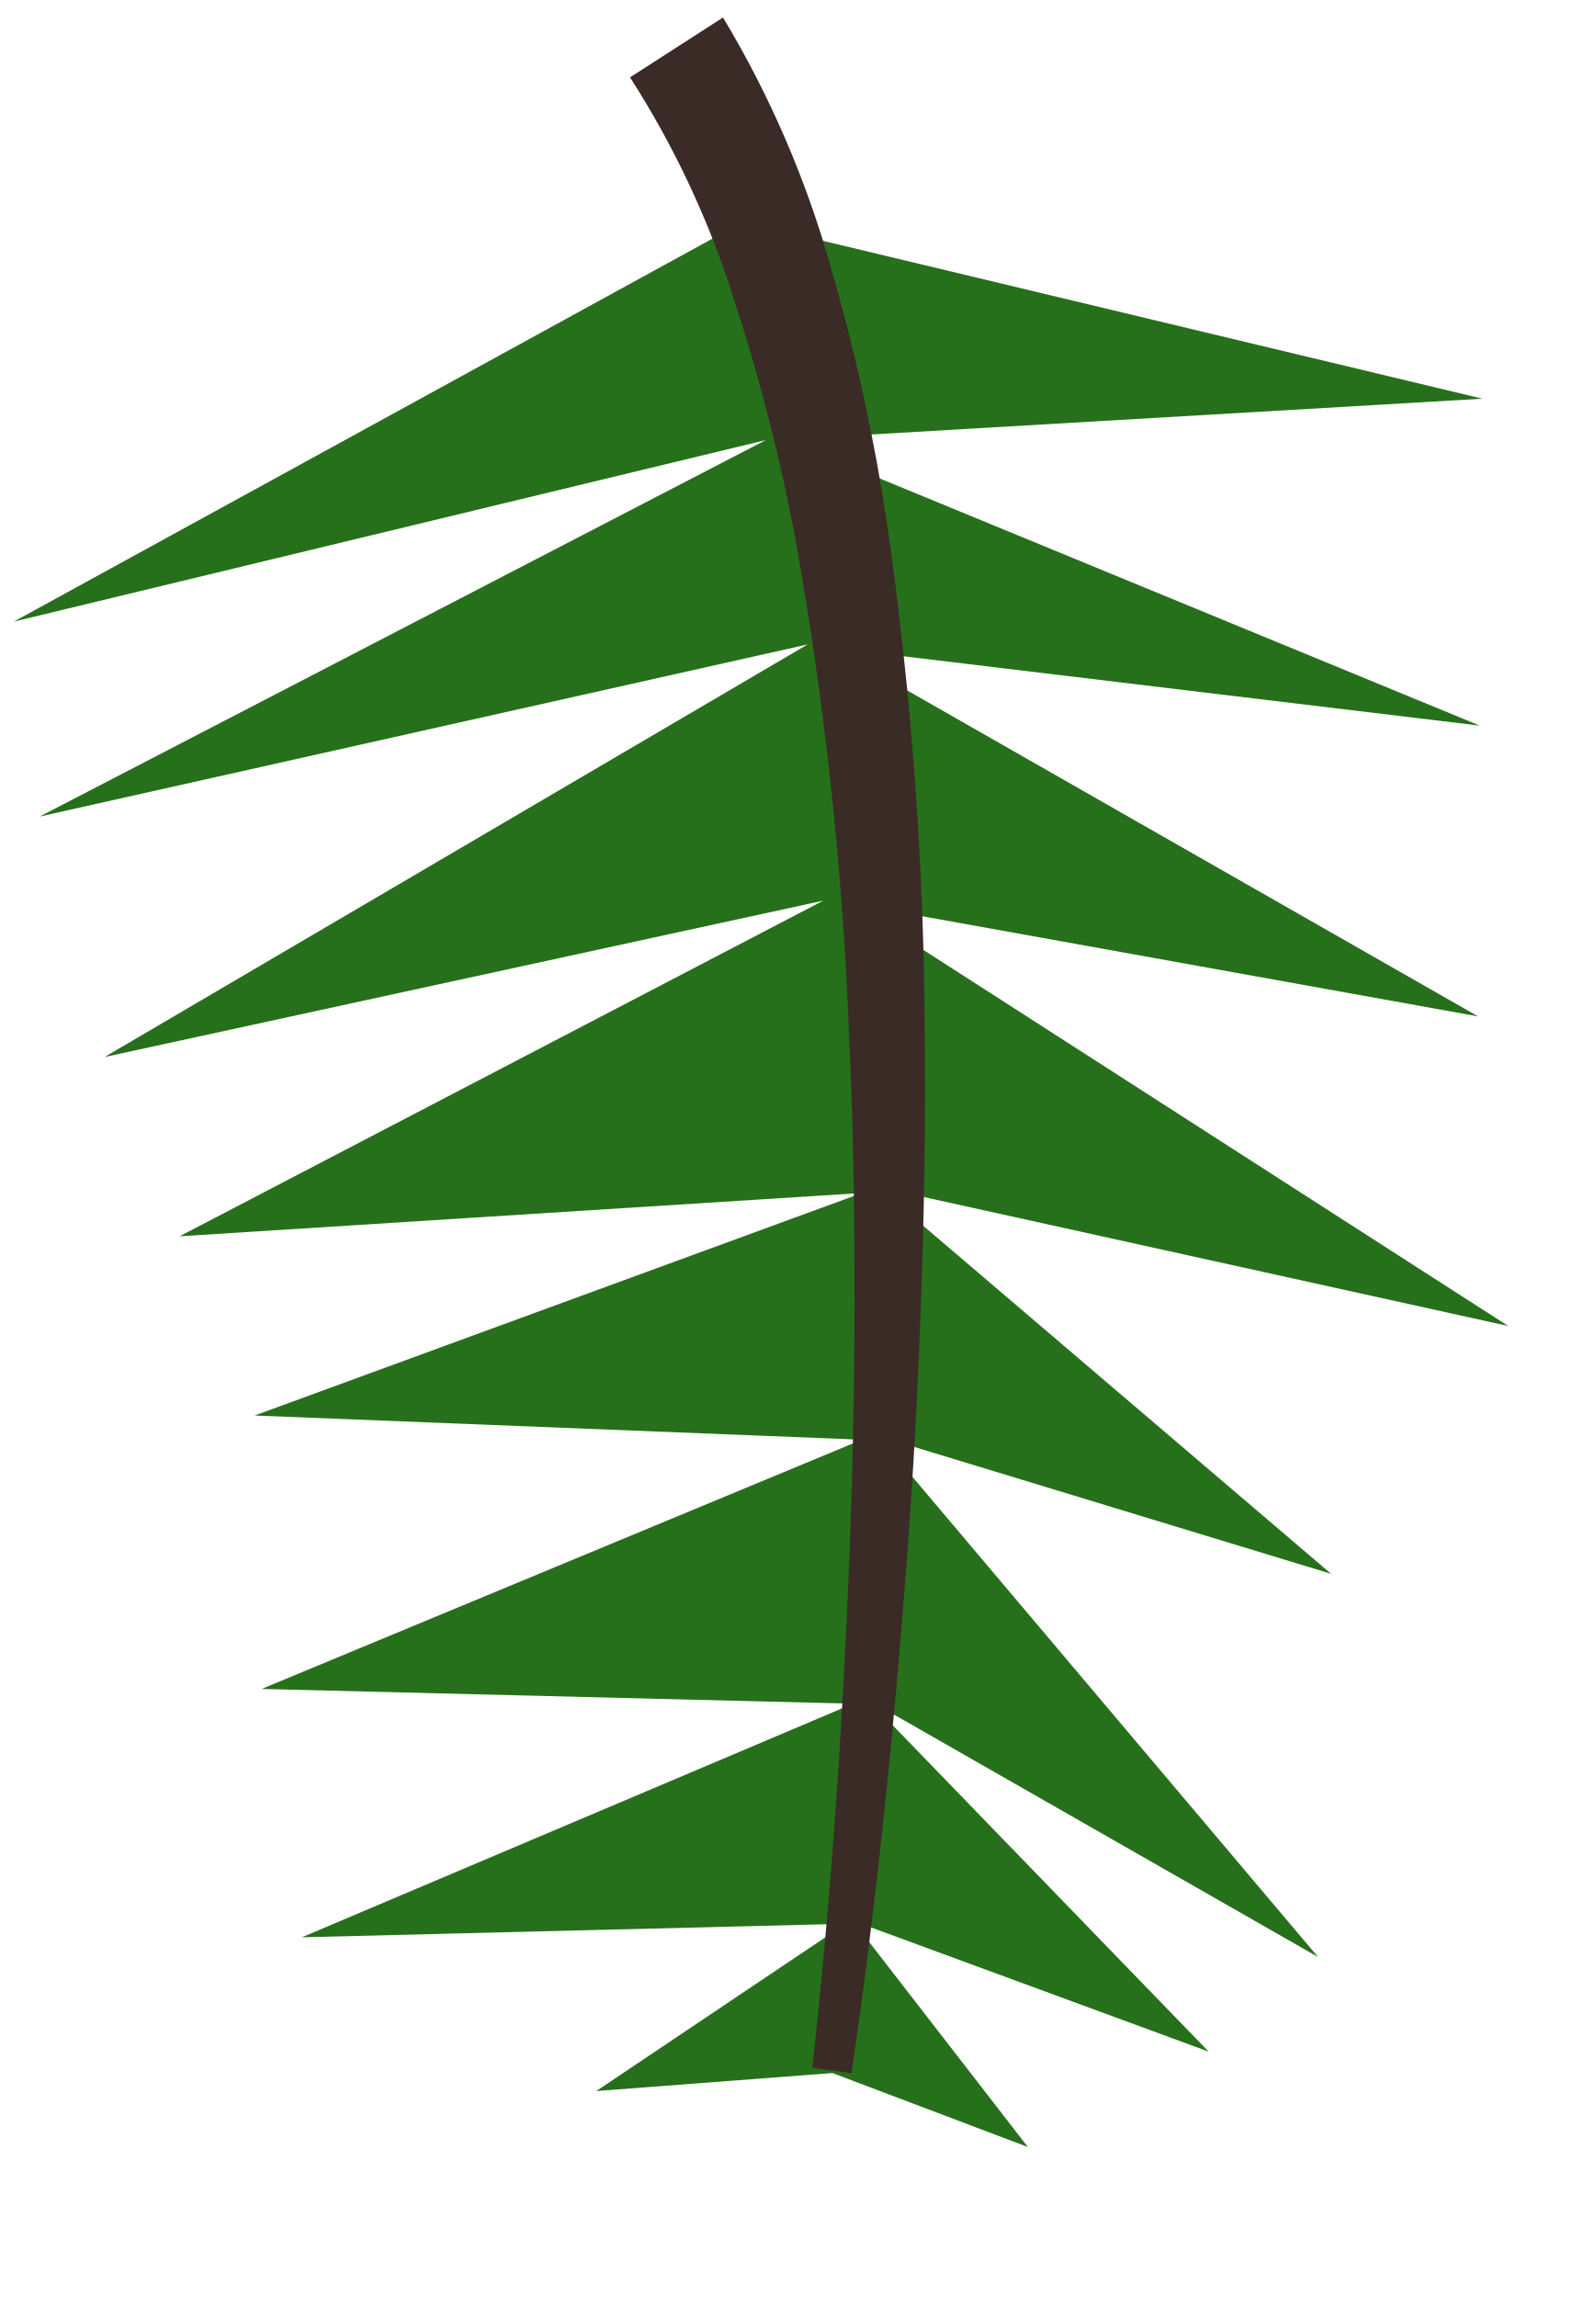
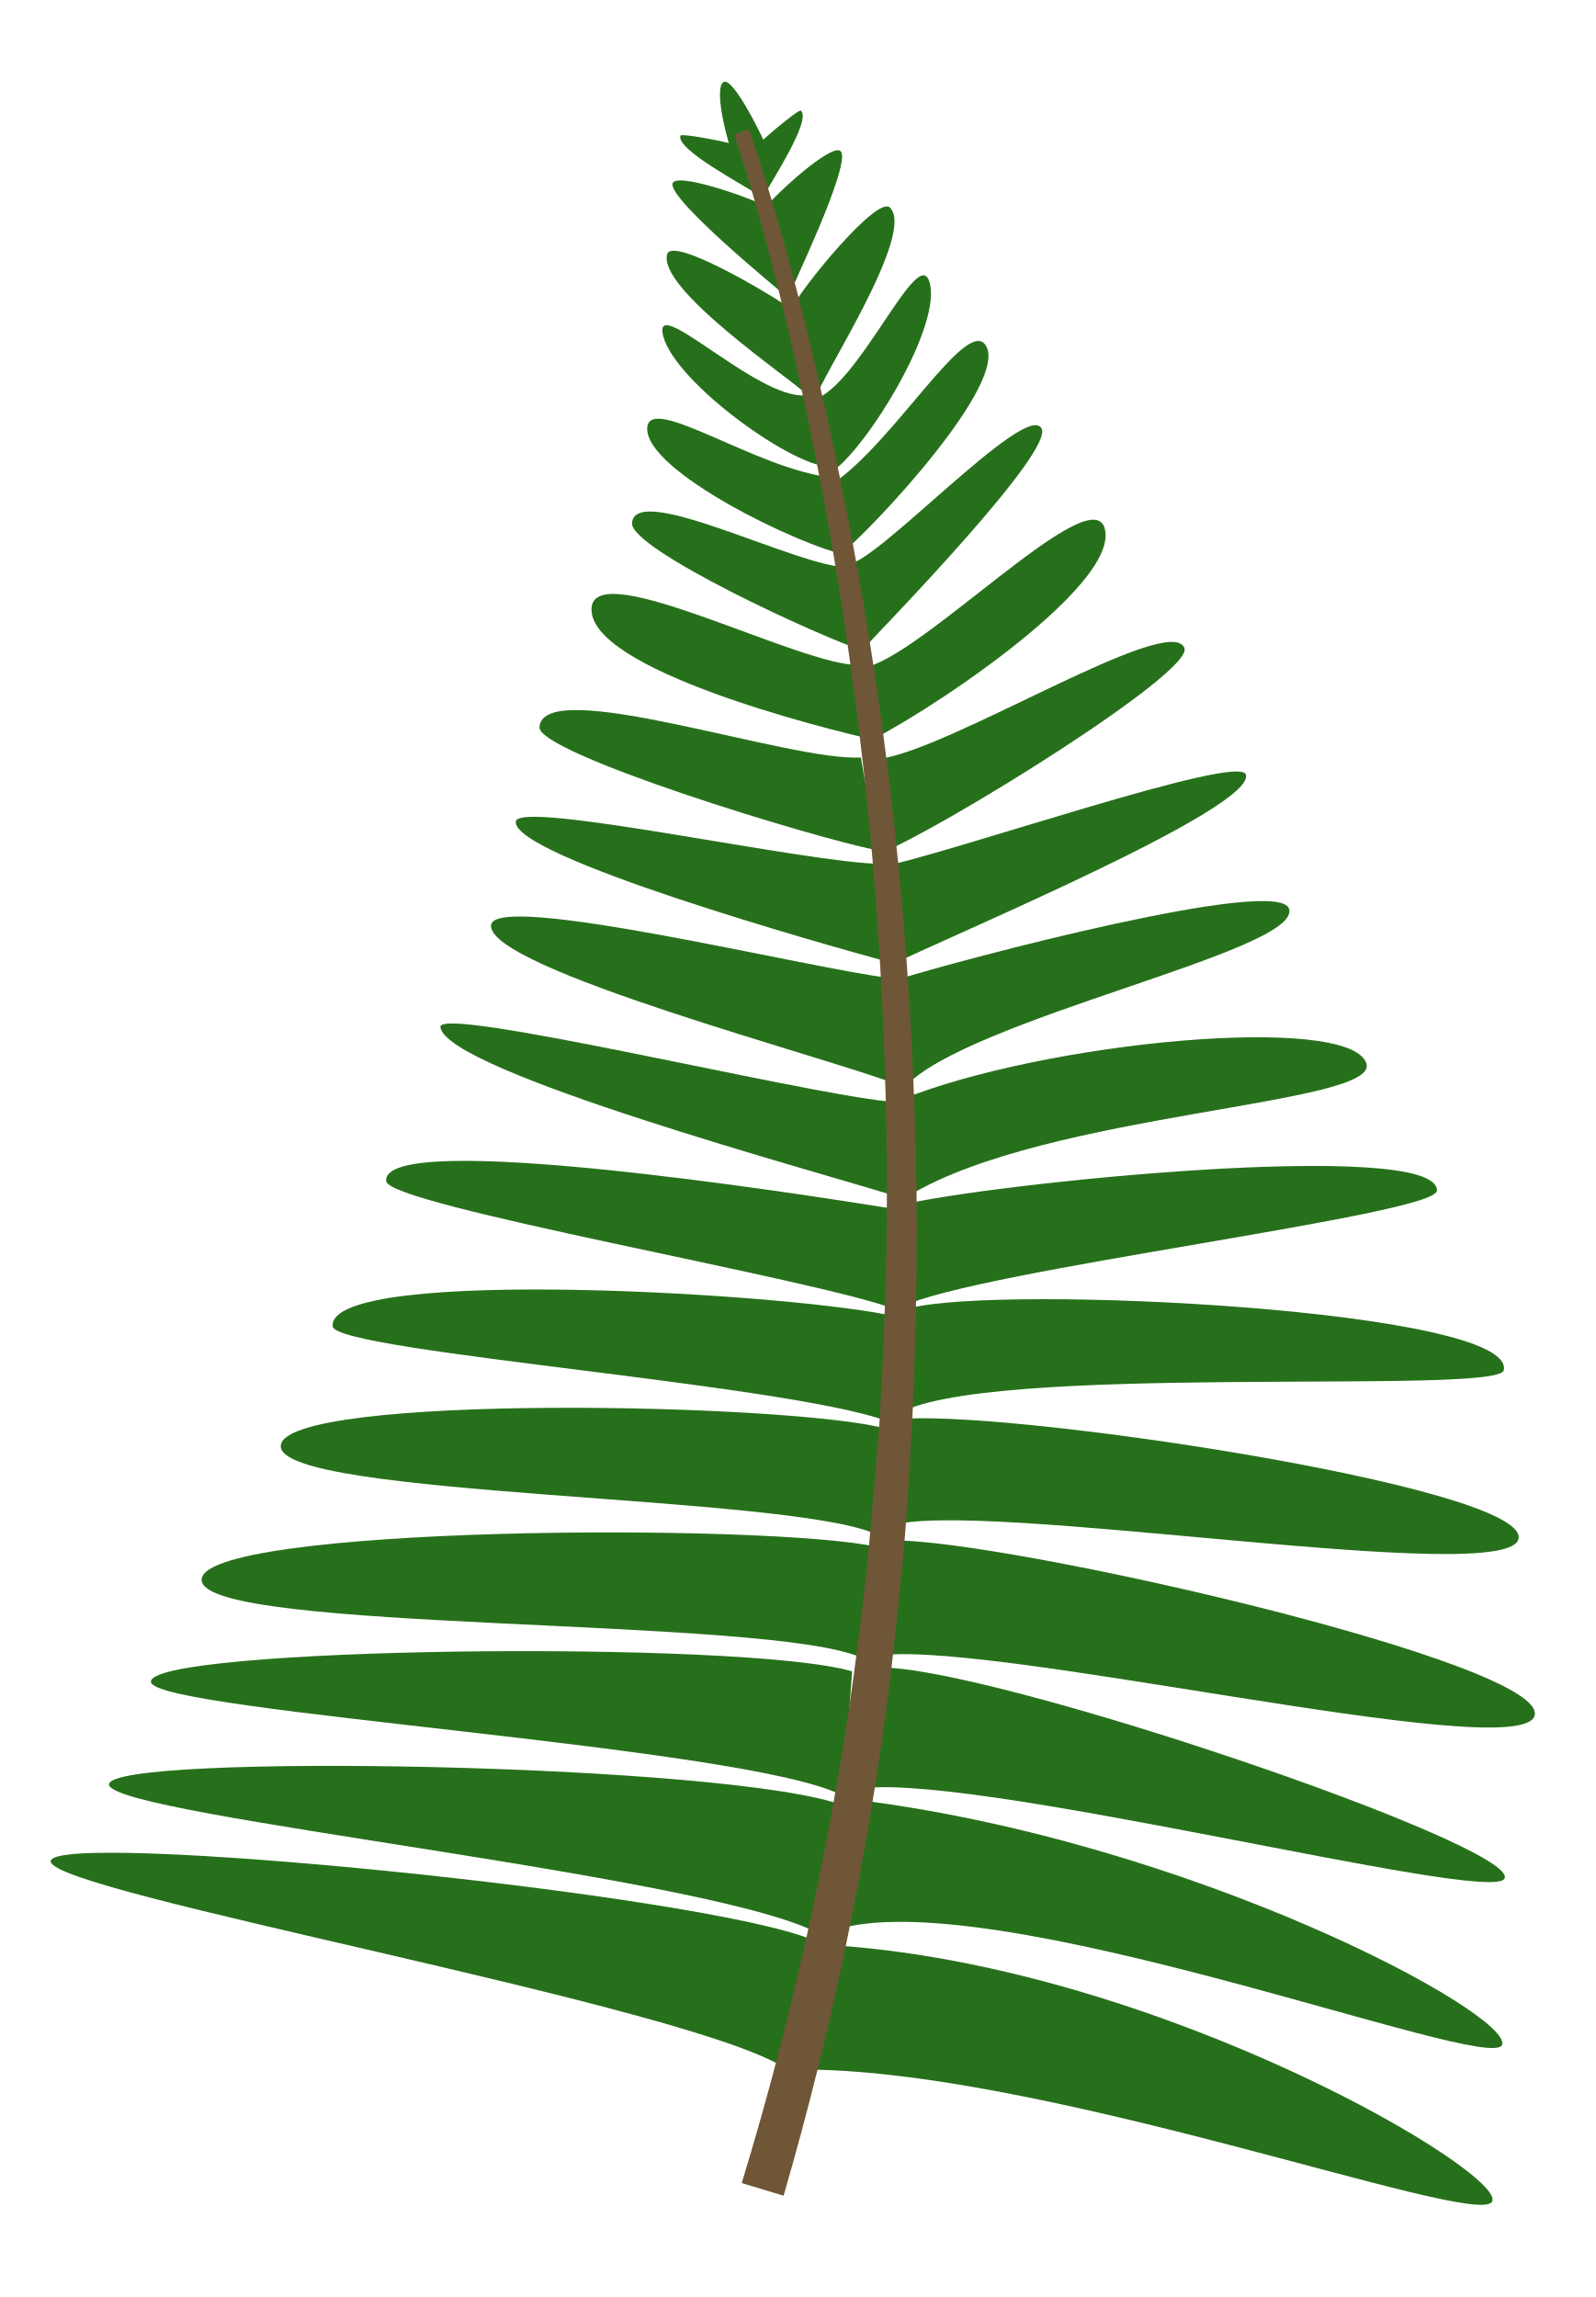
<svg xmlns="http://www.w3.org/2000/svg" viewBox="0 0 182.47 262.77">
  <defs>
-     <style>.cls-1{fill:#27701b;}.cls-2{fill:#3a2b26;}</style>
+     <style>.cls-1{fill:#27701b;}.cls-2{fill:#6f5637;}</style>
  </defs>
  <g id="leaves-individual">
-     <g id="leaf-4-front">
-       <polygon class="cls-1" points="84.91 25.34 169.58 45.61 89.82 50.28 169.28 83.01 95.23 74.1 169.08 116.27 97.36 103.35 172.53 151.69 100.39 135.77 152.27 180.04 100.42 164.26 150.78 223.88 99.3 194.45 138.26 234.7 97.54 219.72 117.58 245.61 95.22 237.15 68.21 239.21 96.73 220.07 34.53 221.62 97.58 194.9 29.93 193.21 98.59 164.7 29.13 161.93 98.62 136.47 20.54 141.43 94.18 103.03 11.96 120.92 92.39 73.72 4.54 93.41 87.61 50.34 1.58 71.11 84.58 25.61 84.91 25.34" />
-       <path class="cls-2" d="M92.92,236.55c2.15-19.39,3.48-39,4.25-58.49q.57-14.66.59-29.31c0-9.76-.13-19.52-.59-29.25A410,410,0,0,0,91,61.71,216.92,216.92,0,0,0,83.88,34,105.42,105.42,0,0,0,72.07,8.85L82.71,2A117.14,117.14,0,0,1,95,30.42a227.59,227.59,0,0,1,6.48,29.49,422,422,0,0,1,4.31,59.37c.11,9.89-.09,19.76-.43,29.62s-.89,19.7-1.62,29.52c-1.47,19.66-3.47,39.21-6.33,58.75Z" />
+     <g id="leaf-1-back">
+       <path class="cls-1" d="M95.26,220.86c17.72-5.94,75.35,16.54,76.57,13.06s-35.5-23.44-74.58-28.12Z" />
+       <path class="cls-1" d="M91,236.76c27.6-.41,77.71,18.2,79.67,15.12s-37.3-26.56-74.56-29.29Z" />
+       <path class="cls-1" d="M99.76,189.53c11.17-2.59,74,12.56,75.78,6.76,1.89-6-61-20.33-73.53-20.06Z" />
+       <path class="cls-1" d="M97.69,204.74c11.56-2.61,72.91,13.27,74.42,10.16,1.81-3.71-58.72-24.31-71.57-24.15Z" />
+       <path class="cls-1" d="M102.48,161.89c9.47-6.17,68.9-2.21,69.54-5.13,1.51-6.91-57.47-9.88-68-7.1Z" />
+       <path class="cls-1" d="M101.66,174.59c9.84-3.36,71.63,7.31,72.07,1.33s-60-14.93-71.25-13.53Z" />
+       <path class="cls-1" d="M104,136.76c15.85-9.57,54-10.32,52.3-15.13-2-5.76-36.91-2.49-53.38,4.23Z" />
+       <path class="cls-1" d="M103.16,149.48c8.64-4.21,61.18-10.47,61.22-13.28.08-6.08-51.45-.81-61.57,1.7Z" />
+       <path class="cls-1" d="M103.47,124.38c7.11-7.84,45.31-15.55,44-20.39-1-3.86-37.12,5.65-45.31,8.21Z" />
+       <path class="cls-1" d="M100.77,97.58c6.85-2.73,35.87-20.69,34.72-23.46-1.73-4.13-26.91,11.73-34.91,12.69Z" />
+       <path class="cls-1" d="M102.05,110.34c6.86-3.39,41.49-17.85,40.48-21.72-.67-2.54-33.79,9-41.88,10.59Z" />
+       <path class="cls-1" d="M98.73,85.1c5.55-2.39,29.43-17.85,27.65-24.62-1.52-5.81-21.17,14.92-27.62,15.9Z" />
+       <path class="cls-1" d="M93.25,45.61c.89-2.81,11.55-19,8.54-21.87-1.45-1.37-10,9-11.42,11.83Z" />
+       <path class="cls-1" d="M87.2,22.73c.57-1.25,5.75-9,4.41-10.08-.26-.2-5.31,4-6.14,5.18Z" />
+       <path class="cls-1" d="M89.83,34.75c.67-1.67,7.46-15.72,6.38-17.4-.84-1.3-8.2,5.43-9.22,7.1Z" />
+       <path class="cls-1" d="M98.37,74.63C102,70.78,120.63,51.57,119.14,49,117.34,45.84,100,64.72,97,64.51Z" />
+       <path class="cls-1" d="M95.11,54c4-2.6,13-17.2,11.14-21.95C104.78,28.34,98.08,44.43,93,45.74Z" />
+       <path class="cls-1" d="M96.11,63.45c3.86-3.11,19.35-19.73,16.65-23.94-2.16-3.36-10.43,11-17.43,15.76Z" />
+       <path class="cls-1" d="M84.1,18.54c-.86-2.06-2.45-8.18-1.39-9.11s4.59,6.32,5.45,8.38Z" />
+       <path class="cls-1" d="M94.37,221.61c-10.32-6.86-81.66-13.78-81.9-17.46s71.64-2.45,84.09,2.43Z" />
+       <path class="cls-1" d="M90,236.71C79.38,229.48,5.87,216.58,5.8,212.93s74.28,3.66,87.2,9Z" />
+       <path class="cls-1" d="M98.63,189.67c-10.4-4.82-75-2.81-75.56-8.86-.62-6.3,65.23-6.63,77.43-3.81Z" />
+       <path class="cls-1" d="M96.42,205.44c-10.41-5.66-78.54-9.59-79.15-13-.73-4.05,67.88-4.88,80.21-1.24Z" />
+       <path class="cls-1" d="M102.48,163c-9-4.45-64.21-8.29-64.43-11.28-.53-7.05,54.08-3.68,64.62-1.06Z" />
+       <path class="cls-1" d="M100.5,175.64c-9.27-4.71-68.78-4.27-68.38-10.26s58.32-4.9,69.29-1.94Z" />
+       <path class="cls-1" d="M102.57,136.87C93.69,134.08,51,122.56,50.38,117.5,50,114.94,91.45,125,101.57,126Z" />
+       <path class="cls-1" d="M102.44,149.79c-9-3.46-58-11.87-58.26-14.67-.59-6.05,47.32,1.45,57.62,3.1Z" />
+       <path class="cls-1" d="M92.33,45.15c-2.13-2-17.22-12.18-16-16.1C77,27.14,87.36,33.2,90,35Z" />
+       <path class="cls-1" d="M86.58,22.2c-1.11-.82-9.39-5.13-8.73-6.69.13-.3,6.55.89,7.88,1.56Z" />
+       <path class="cls-1" d="M90.08,34c-1.39-1.15-13.3-10.94-13.16-12.94.1-1.54,9,1.58,10.67,2.55Z" />
+       <path class="cls-1" d="M102.72,124.1c-7.52-3-46.88-13.25-46.55-18.24.27-4,37,5.06,45.5,6Z" />
+       <path class="cls-1" d="M100.32,97.26c-7.24-1.39-38.81-11.08-38.61-14.08.41-6.07,28.73,4,36.77,3.47Z" />
+       <path class="cls-1" d="M101.47,110C94.09,108,58.71,98,59,94c.17-2.62,33.52,4.79,41.77,4.82Z" />
+       <path class="cls-1" d="M100,84.63c-5.9-1.3-32.8-8.09-32.33-15.08.4-6,24.14,6.77,30.65,6.52Z" />
+       <path class="cls-1" d="M98.85,74.47C93.79,72.87,72.1,62.84,72.3,59.84,72.63,55,91.52,65,97,64.89Z" />
+       <path class="cls-1" d="M94.77,53.41C90,53.06,76.44,43.08,75.78,38c-.52-4,11.76,8.43,16.8,7.14Z" />
+       <path class="cls-1" d="M96.71,63.44c-4.87-.86-23-9.52-22.67-14.51.27-4,12.7,4.87,21.15,5.69Z" />
+       <path class="cls-2" d="M85.68,14.79c3.24,9.48,5.76,19.12,8,28.83S97.86,63.13,99.43,73s2.8,19.76,3.69,29.7,1.42,19.91,1.66,29.89,0,20-.42,30c-.31,5-.55,10-1,14.95s-1,9.94-1.57,14.91a382.7,382.7,0,0,1-12.15,58.73l-4.79-1.44a377,377,0,0,0,12.78-57.84c.64-4.91,1.31-9.81,1.75-14.74s.87-9.85,1.25-14.79c.57-9.88.91-19.78.81-29.69s-.51-19.81-1.25-29.69-1.86-19.74-3.27-29.56S93.71,53.79,91.6,44.1,87.06,24.76,84,15.38Z" />
    </g>
  </g>
</svg>
